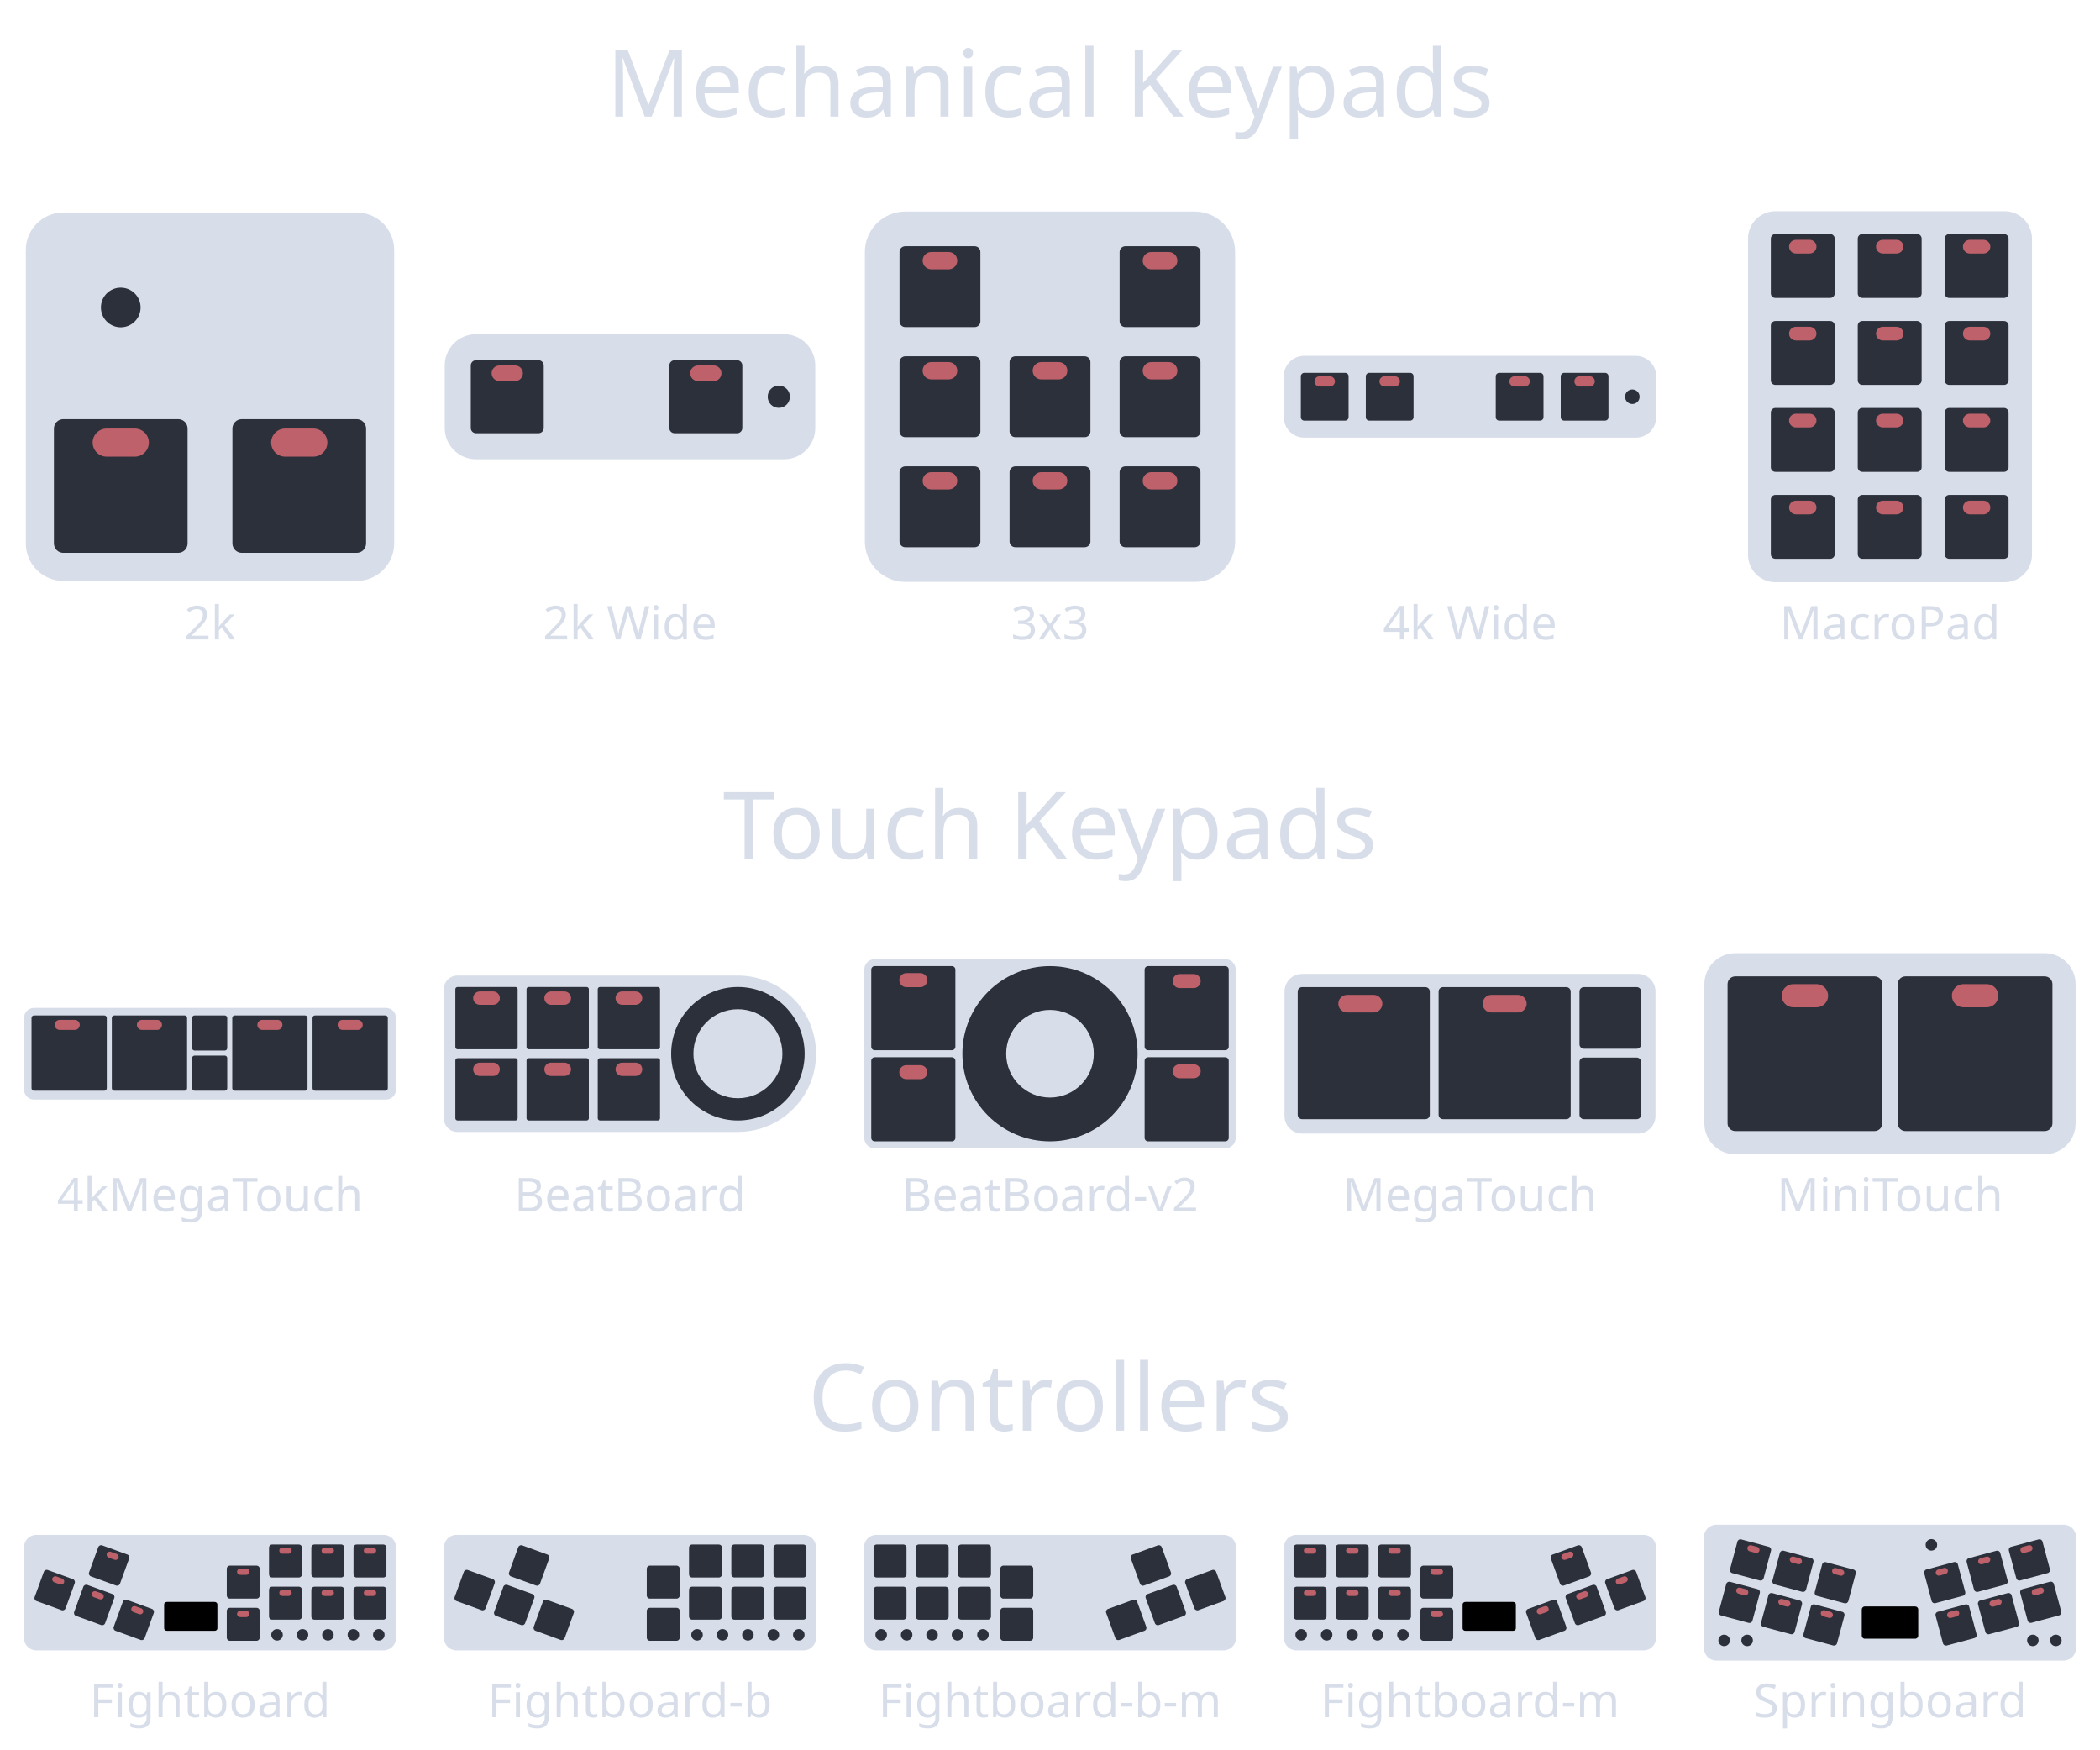
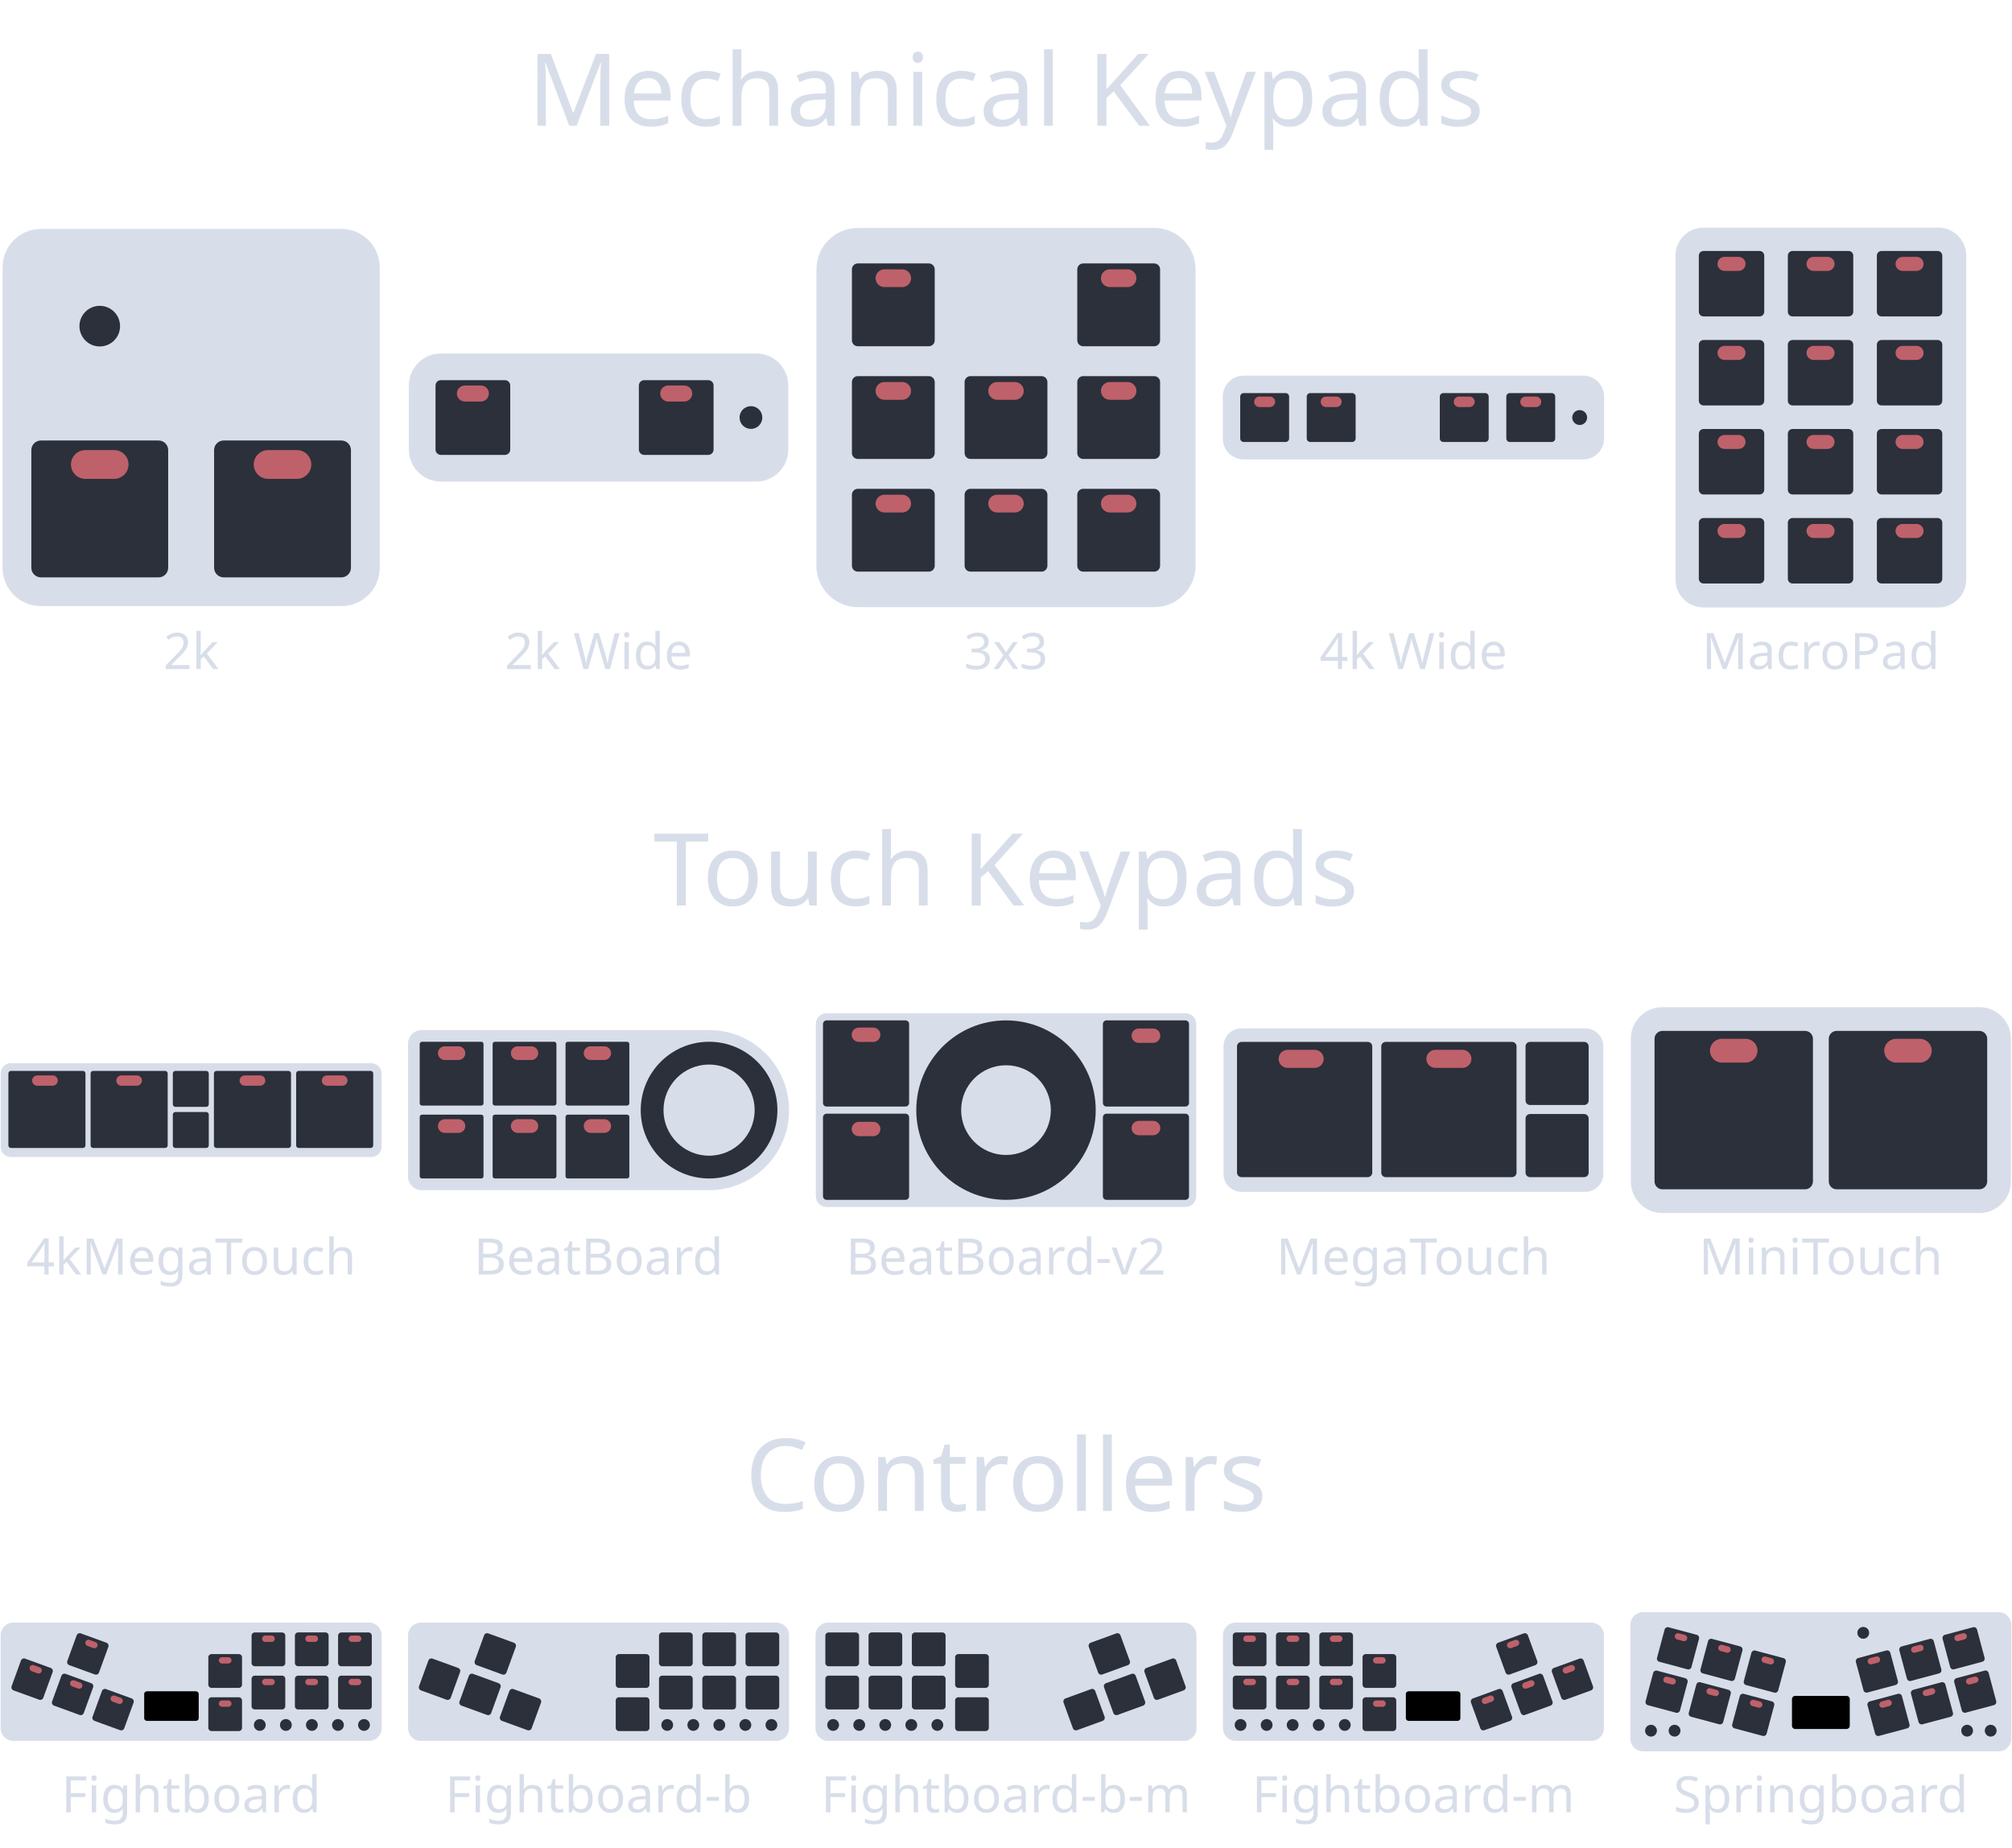
- <svg xmlns="http://www.w3.org/2000/svg" viewBox="0 0 900 749.837" width="900" height="749.837">
-   <text x="450" y="50" font-family="Nunito, sans-serif" font-size="40" fill="#d8dee9" text-anchor="middle">Mechanical Keypads</text>
-   <g transform="translate(10.0023,90) scale(1.06245)">
+ <svg xmlns="http://www.w3.org/2000/svg" viewBox="0 0 800 734.545" width="800" height="734.545">
+   <text x="400" y="50" font-family="Nunito, sans-serif" font-size="40" fill="#d8dee9" text-anchor="middle">Mechanical Keypads</text>
+   <g transform="translate(0.00220034,90) scale(1.00933)">
    <g transform="translate(-0,-0)">
      <g transform="translate(1,1)">
        <rect x="0" y="0" width="148.591" height="148.595" rx="15.118" ry="15.118" style="fill:#d8dee9;stroke:none" />
      </g>
      <g transform="translate(1,1)">
        <rect x="11.339" y="83.343" width="53.913" height="53.913" rx="3.78" ry="3.78" style="fill:#2b303b;stroke:none" />
        <rect x="83.339" y="83.343" width="53.913" height="53.913" rx="3.78" ry="3.78" style="fill:#2b303b;stroke:none" />
        <circle cx="38.295" cy="38.3" r="8" style="fill:#2b303b;stroke:none" />
      </g>
      <g transform="translate(1,1)">
        <rect x="26.957" y="87.123" width="22.677" height="11.339" rx="5.669" ry="5.669" style="fill:#bf616a;stroke:none" />
        <rect x="98.957" y="87.123" width="22.677" height="11.339" rx="5.669" ry="5.669" style="fill:#bf616a;stroke:none" />
      </g>
    </g>
  </g>
-   <text x="90" y="274" font-family="Nunito, sans-serif" font-size="20" fill="#d8dee9" text-anchor="middle">2k</text>
-   <g transform="translate(190,142.607) scale(0.591007)">
+   <text x="76" y="266" font-family="Nunito, sans-serif" font-size="20" fill="#d8dee9" text-anchor="middle">2k</text>
+   <g transform="translate(162,139.976) scale(0.561457)">
    <g transform="translate(-0,-0)">
      <rect x="1" y="1" width="268.724" height="90.7" rx="22.677" ry="22.677" style="fill:#d8dee9;stroke:none" />
      <g>
        <rect x="19.898" y="19.89" width="52.913" height="52.92" rx="3.78" ry="3.78" style="fill:#2b303b;stroke:none" />
        <rect x="163.897" y="19.89" width="52.914" height="52.92" rx="3.78" ry="3.78" style="fill:#2b303b;stroke:none" />
        <ellipse rx="8.059" ry="8.059" cx="243.268" cy="46.35" style="fill:#2b303b;stroke:none" />
      </g>
      <g>
        <rect x="35.016" y="23.67" width="22.677" height="11.339" rx="5.669" ry="5.669" style="fill:#bf616a;stroke:none" />
        <rect x="179.016" y="23.67" width="22.677" height="11.339" rx="5.669" ry="5.669" style="fill:#bf616a;stroke:none" />
      </g>
    </g>
  </g>
-   <text x="270" y="274" font-family="Nunito, sans-serif" font-size="20" fill="#d8dee9" text-anchor="middle">2k Wide</text>
-   <g transform="translate(370,90) scale(2.47566)">
+   <text x="238" y="266" font-family="Nunito, sans-serif" font-size="20" fill="#d8dee9" text-anchor="middle">2k Wide</text>
+   <g transform="translate(324,90) scale(2.35188)">
    <g transform="translate(-0,-0)">
      <rect x="29.525" y="64.73" width="64.1" height="64.1" ry="7" transform="translate(-29.2602,-64.46494)" style="fill:#d8dee9;stroke:none" />
      <g transform="translate(-29.2602,-64.46494)">
        <rect x="35.525" y="70.73" width="14" height="14" rx="1" ry="1" style="fill:#2b303b;stroke:none" />
        <rect x="73.625" y="70.73" width="14" height="14" rx="1" ry="1" style="fill:#2b303b;stroke:none" />
        <rect x="35.525" y="89.78" width="14" height="14" rx="1" ry="1" style="fill:#2b303b;stroke:none" />
        <rect x="54.575" y="89.78" width="14" height="14" rx="1" ry="1" style="fill:#2b303b;stroke:none" />
        <rect x="73.625" y="89.78" width="14" height="14" rx="1" ry="1" style="fill:#2b303b;stroke:none" />
        <rect x="35.525" y="108.83" width="14" height="14" rx="1" ry="1" style="fill:#2b303b;stroke:none" />
        <rect x="54.575" y="108.83" width="14" height="14" rx="1" ry="1" style="fill:#2b303b;stroke:none" />
        <rect x="73.625" y="108.83" width="14" height="14" rx="1" ry="1" style="fill:#2b303b;stroke:none" />
      </g>
      <g>
        <rect x="39.525" y="71.73" width="6" height="3" rx="1.5" ry="1.5" transform="translate(-29.2602,-64.46494)" style="fill:#bf616a;stroke:none" />
        <rect x="77.625" y="71.73" width="6" height="3" rx="1.5" ry="1.5" transform="translate(-29.2602,-64.46494)" style="fill:#bf616a;stroke:none" />
        <rect x="39.525" y="90.78" width="6" height="3" rx="1.5" ry="1.5" transform="translate(-29.2602,-64.46494)" style="fill:#bf616a;stroke:none" />
        <rect x="58.575" y="90.78" width="6" height="3" rx="1.5" ry="1.5" transform="translate(-29.2602,-64.46494)" style="fill:#bf616a;stroke:none" />
        <rect x="77.625" y="90.78" width="6" height="3" rx="1.5" ry="1.5" transform="translate(-29.2602,-64.46494)" style="fill:#bf616a;stroke:none" />
        <rect x="39.525" y="109.83" width="6" height="3" rx="1.5" ry="1.5" transform="translate(-29.2602,-64.46494)" style="fill:#bf616a;stroke:none" />
        <rect x="58.575" y="109.83" width="6" height="3" rx="1.5" ry="1.5" transform="translate(-29.2602,-64.46494)" style="fill:#bf616a;stroke:none" />
        <rect x="77.625" y="109.83" width="6" height="3" rx="1.5" ry="1.5" transform="translate(-29.2602,-64.46494)" style="fill:#bf616a;stroke:none" />
      </g>
    </g>
  </g>
-   <text x="450" y="274" font-family="Nunito, sans-serif" font-size="20" fill="#d8dee9" text-anchor="middle">3x3</text>
-   <g transform="translate(550,152.268) scale(0.386731)">
+   <text x="400" y="266" font-family="Nunito, sans-serif" font-size="20" fill="#d8dee9" text-anchor="middle">3x3</text>
+   <g transform="translate(486,149.155) scale(0.367394)">
    <g transform="translate(-0,-0)">
      <rect x="0.5" y="0.5" width="412.724" height="90.7" rx="22.677" ry="22.677" style="fill:#d8dee9;stroke:none" />
      <g>
        <rect x="19.398" y="19.39" width="52.913" height="52.92" rx="3.78" ry="3.78" style="fill:#2b303b;stroke:none" />
        <rect x="91.398" y="19.39" width="52.913" height="52.92" rx="3.78" ry="3.78" style="fill:#2b303b;stroke:none" />
        <rect x="235.397" y="19.39" width="52.914" height="52.92" rx="3.78" ry="3.78" style="fill:#2b303b;stroke:none" />
        <rect x="307.397" y="19.39" width="52.914" height="52.92" rx="3.78" ry="3.78" style="fill:#2b303b;stroke:none" />
        <ellipse rx="8.059" ry="8.059" cx="386.768" cy="45.85" style="fill:#2b303b;stroke:none" />
      </g>
      <g>
        <rect x="34.516" y="23.17" width="22.677" height="11.339" rx="5.669" ry="5.669" style="fill:#bf616a;stroke:none" />
        <rect x="106.516" y="23.17" width="22.677" height="11.339" rx="5.669" ry="5.669" style="fill:#bf616a;stroke:none" />
        <rect x="250.516" y="23.17" width="22.677" height="11.339" rx="5.669" ry="5.669" style="fill:#bf616a;stroke:none" />
        <rect x="322.516" y="23.17" width="22.677" height="11.339" rx="5.669" ry="5.669" style="fill:#bf616a;stroke:none" />
      </g>
    </g>
  </g>
-   <text x="630" y="274" font-family="Nunito, sans-serif" font-size="20" fill="#d8dee9" text-anchor="middle">4k Wide</text>
-   <g transform="translate(748.628,90) scale(0.517456)">
+   <text x="562" y="266" font-family="Nunito, sans-serif" font-size="20" fill="#d8dee9" text-anchor="middle">4k Wide</text>
+   <g transform="translate(665.696,90) scale(0.491583)">
    <g transform="translate(-0,-0)">
      <rect x="1" y="1" width="235.208" height="307.205" rx="22.677" ry="22.677" style="fill:#d8dee9;stroke:none" />
      <g transform="translate(0.5,0.5)">
        <rect x="19.397" y="19.398" width="52.913" height="52.917" rx="3.78" ry="3.78" style="fill:#2b303b;stroke:none" />
        <rect x="91.397" y="19.398" width="52.913" height="52.917" rx="3.78" ry="3.78" style="fill:#2b303b;stroke:none" />
        <rect x="163.397" y="19.398" width="52.913" height="52.917" rx="3.78" ry="3.78" style="fill:#2b303b;stroke:none" />
        <rect x="19.397" y="91.395" width="52.913" height="52.92" rx="3.78" ry="3.78" style="fill:#2b303b;stroke:none" />
        <rect x="91.397" y="91.395" width="52.913" height="52.92" rx="3.78" ry="3.78" style="fill:#2b303b;stroke:none" />
        <rect x="163.397" y="91.395" width="52.913" height="52.92" rx="3.78" ry="3.78" style="fill:#2b303b;stroke:none" />
        <rect x="19.397" y="163.395" width="52.913" height="52.92" rx="3.78" ry="3.78" style="fill:#2b303b;stroke:none" />
        <rect x="91.397" y="163.395" width="52.913" height="52.92" rx="3.78" ry="3.78" style="fill:#2b303b;stroke:none" />
        <rect x="163.397" y="163.395" width="52.913" height="52.92" rx="3.78" ry="3.78" style="fill:#2b303b;stroke:none" />
        <rect x="19.397" y="235.395" width="52.913" height="52.92" rx="3.78" ry="3.78" style="fill:#2b303b;stroke:none" />
        <rect x="91.397" y="235.395" width="52.913" height="52.92" rx="3.78" ry="3.78" style="fill:#2b303b;stroke:none" />
        <rect x="163.397" y="235.395" width="52.913" height="52.92" rx="3.78" ry="3.78" style="fill:#2b303b;stroke:none" />
      </g>
      <g transform="translate(0.5,0.5)">
        <rect x="34.515" y="24.178" width="22.677" height="11.339" rx="5.669" ry="5.669" style="fill:#bf616a;stroke:none" />
        <rect x="106.515" y="24.178" width="22.677" height="11.339" rx="5.669" ry="5.669" style="fill:#bf616a;stroke:none" />
        <rect x="178.515" y="24.178" width="22.677" height="11.339" rx="5.669" ry="5.669" style="fill:#bf616a;stroke:none" />
        <rect x="34.515" y="96.175" width="22.677" height="11.339" rx="5.669" ry="5.669" style="fill:#bf616a;stroke:none" />
        <rect x="106.515" y="96.175" width="22.677" height="11.339" rx="5.669" ry="5.669" style="fill:#bf616a;stroke:none" />
        <rect x="178.515" y="96.175" width="22.677" height="11.339" rx="5.669" ry="5.669" style="fill:#bf616a;stroke:none" />
        <rect x="34.515" y="168.175" width="22.677" height="11.339" rx="5.669" ry="5.669" style="fill:#bf616a;stroke:none" />
        <rect x="106.515" y="168.175" width="22.677" height="11.339" rx="5.669" ry="5.669" style="fill:#bf616a;stroke:none" />
        <rect x="178.515" y="168.175" width="22.677" height="11.339" rx="5.669" ry="5.669" style="fill:#bf616a;stroke:none" />
        <rect x="34.515" y="240.175" width="22.677" height="11.339" rx="5.669" ry="5.669" style="fill:#bf616a;stroke:none" />
        <rect x="106.516" y="240.175" width="22.677" height="11.339" rx="5.669" ry="5.669" style="fill:#bf616a;stroke:none" />
        <rect x="178.515" y="240.175" width="22.677" height="11.339" rx="5.669" ry="5.669" style="fill:#bf616a;stroke:none" />
      </g>
    </g>
  </g>
-   <text x="810" y="274" font-family="Nunito, sans-serif" font-size="20" fill="#d8dee9" text-anchor="middle">MacroPad</text>
-   <text x="450" y="368" font-family="Nunito, sans-serif" font-size="40" fill="#d8dee9" text-anchor="middle">Touch Keypads</text>
-   <g transform="translate(10,431.607) scale(0.28451)">
+   <text x="724" y="266" font-family="Nunito, sans-serif" font-size="20" fill="#d8dee9" text-anchor="middle">MacroPad</text>
+   <text x="400" y="360" font-family="Nunito, sans-serif" font-size="40" fill="#d8dee9" text-anchor="middle">Touch Keypads</text>
+   <g transform="translate(0,422.426) scale(0.270285)">
    <g transform="translate(-0,-0)">
      <g transform="translate(69.0315,-1053.49)">
        <rect x="-68.032" y="1054.49" width="560.37" height="138.06" rx="15.118" ry="15.118" style="fill:#d8dee9;stroke:none" />
        <rect x="-56.693" y="1065.83" width="113.386" height="113.38" rx="3.78" ry="3.78" style="fill:#2b303b;stroke:none" />
        <rect x="64.252" y="1065.83" width="113.386" height="113.38" rx="3.78" ry="3.78" style="fill:#2b303b;stroke:none" />
        <rect x="185.197" y="1065.83" width="52.913" height="52.91" rx="3.78" ry="3.78" style="fill:#2b303b;stroke:none" />
        <rect x="185.197" y="1126.3" width="52.913" height="52.91" rx="3.78" ry="3.78" style="fill:#2b303b;stroke:none" />
        <rect x="314.7" y="12.34" width="113.386" height="113.38" rx="3.78" ry="3.78" transform="translate(-69.0315,1053.49)" style="fill:#2b303b;stroke:none" />
        <rect x="435.645" y="12.34" width="113.386" height="113.38" rx="3.78" ry="3.78" transform="translate(-69.0315,1053.49)" style="fill:#2b303b;stroke:none" />
        <rect x="-21.812" y="1072.499" width="37.795" height="15.118" rx="7.559" ry="7.559" style="fill:#bf616a;stroke:none" />
        <rect x="102.047" y="1072.499" width="37.795" height="15.118" rx="7.559" ry="7.559" style="fill:#bf616a;stroke:none" />
        <rect x="352.496" y="19.009" width="37.795" height="15.118" rx="7.559" ry="7.559" transform="translate(-69.0315,1053.49)" style="fill:#bf616a;stroke:none" />
        <rect x="473.441" y="19.009" width="37.795" height="15.118" rx="7.559" ry="7.559" transform="translate(-69.0315,1053.49)" style="fill:#bf616a;stroke:none" />
      </g>
    </g>
  </g>
-   <text x="90" y="519.062" font-family="Nunito, sans-serif" font-size="20" fill="#d8dee9" text-anchor="middle">4kMegaTouch</text>
-   <g transform="translate(190,417.778) scale(0.252294)">
+   <text x="76" y="506.709" font-family="Nunito, sans-serif" font-size="20" fill="#d8dee9" text-anchor="middle">4kMegaTouch</text>
+   <g transform="translate(162,409.289) scale(0.239679)">
    <g transform="translate(-0,-0)">
      <path x="0" y="0" width="632.181" height="265.567" rx="0" ry="0" d="M 22.677,0 H 499.397 A 132.784,132.784 45 0 1 632.181,132.784 132.783,132.783 135 0 1 499.398,265.567 H 22.677 A 22.677,22.677 45 0 1 0,242.89 V 22.677 A 22.677,22.677 135 0 1 22.677,0 Z" transform="translate(1,1)" style="fill:#d8dee9;stroke:none" />
      <g>
        <rect x="20.398" y="20.398" width="105.827" height="105.827" rx="3.78" ry="3.78" style="fill:#2b303b;stroke:none" />
        <rect x="141.343" y="20.398" width="105.827" height="105.827" rx="3.78" ry="3.78" style="fill:#2b303b;stroke:none" />
        <rect x="262.288" y="20.398" width="105.827" height="105.827" rx="3.78" ry="3.78" style="fill:#2b303b;stroke:none" />
        <rect x="262.288" y="141.343" width="105.827" height="105.827" rx="3.78" ry="3.78" style="fill:#2b303b;stroke:none" />
        <rect x="141.343" y="141.343" width="105.827" height="105.827" rx="3.78" ry="3.78" style="fill:#2b303b;stroke:none" />
        <rect x="20.398" y="141.343" width="105.827" height="105.827" rx="3.78" ry="3.78" style="fill:#2b303b;stroke:none" />
        <path d="M 500.398,20.396 A 113.386,113.386 0 0 0 387.012,133.783 113.386,113.386 0 0 0 500.398,247.17 113.386,113.386 0 0 0 613.783,133.783 113.386,113.386 0 0 0 500.398,20.396 Z m 0,37.797 a 75.591,75.591 0 0 1 75.59,75.59 75.591,75.591 0 0 1 -75.59,75.592 75.591,75.591 0 0 1 -75.592,-75.592 75.591,75.591 0 0 1 75.592,-75.59 z" style="fill:#2b303b;stroke:none" />
      </g>
      <g>
        <rect x="50.634" y="27.957" width="45.354" height="22.677" rx="11.339" ry="11.339" style="fill:#bf616a;stroke:none" />
        <rect x="171.579" y="27.957" width="45.354" height="22.677" rx="11.339" ry="11.339" style="fill:#bf616a;stroke:none" />
        <rect x="292.524" y="27.957" width="45.354" height="22.677" rx="11.339" ry="11.339" style="fill:#bf616a;stroke:none" />
        <rect x="292.524" y="148.902" width="45.354" height="22.677" rx="11.339" ry="11.339" style="fill:#bf616a;stroke:none" />
        <rect x="171.579" y="148.902" width="45.354" height="22.677" rx="11.339" ry="11.339" style="fill:#bf616a;stroke:none" />
        <rect x="50.634" y="148.902" width="45.354" height="22.677" rx="11.339" ry="11.339" style="fill:#bf616a;stroke:none" />
      </g>
    </g>
  </g>
-   <text x="270" y="519.062" font-family="Nunito, sans-serif" font-size="20" fill="#d8dee9" text-anchor="middle">BeatBoard</text>
-   <g transform="translate(370,410.581) scale(0.397387)">
+   <text x="238" y="506.709" font-family="Nunito, sans-serif" font-size="20" fill="#d8dee9" text-anchor="middle">BeatBoard</text>
+   <g transform="translate(324,402.452) scale(0.377518)">
    <g transform="translate(-0,-0)">
      <rect x="1" y="1" width="400.63" height="204.094" rx="11.339" ry="11.339" style="fill:#d8dee9;stroke:none" />
      <g>
        <path d="m 201.314,8.559 a 94.488,94.488 0 0 0 -94.488,94.488 94.488,94.488 0 0 0 94.488,94.488 94.488,94.488 0 0 0 94.489,-94.488 94.488,94.488 0 0 0 -94.489,-94.488 z m 0,47.245 a 47.244,47.244 0 0 1 47.245,47.243 47.244,47.244 0 0 1 -47.245,47.243 47.244,47.244 0 0 1 -47.244,-47.243 47.244,47.244 0 0 1 47.244,-47.243 z" style="fill:#2b303b;stroke:none" />
        <rect x="8.559" y="8.559" width="90.709" height="90.709" rx="3.78" ry="3.78" style="fill:#2b303b;stroke:none" />
        <rect x="8.559" y="106.827" width="90.709" height="90.709" rx="3.78" ry="3.78" style="fill:#2b303b;stroke:none" />
        <rect x="303.362" y="8.559" width="90.709" height="90.709" rx="3.78" ry="3.78" style="fill:#2b303b;stroke:none" />
        <rect x="303.362" y="106.827" width="90.709" height="90.709" rx="3.78" ry="3.78" style="fill:#2b303b;stroke:none" />
      </g>
      <g>
        <rect x="38.795" y="16.118" width="30.236" height="15.118" rx="7.559" ry="7.559" style="fill:#bf616a;stroke:none" />
        <rect x="38.795" y="115.386" width="30.236" height="15.118" rx="7.559" ry="7.559" style="fill:#bf616a;stroke:none" />
        <rect x="333.599" y="17.118" width="30.236" height="15.118" rx="7.559" ry="7.559" style="fill:#bf616a;stroke:none" />
        <rect x="333.599" y="114.386" width="30.236" height="15.118" rx="7.559" ry="7.559" style="fill:#bf616a;stroke:none" />
      </g>
    </g>
  </g>
-   <text x="450" y="519.062" font-family="Nunito, sans-serif" font-size="20" fill="#d8dee9" text-anchor="middle">BeatBoard-v2</text>
-   <g transform="translate(550,416.818) scale(0.499251)">
+   <text x="400" y="506.709" font-family="Nunito, sans-serif" font-size="20" fill="#d8dee9" text-anchor="middle">BeatBoard-v2</text>
+   <g transform="translate(486,408.377) scale(0.474289)">
    <g transform="translate(-0,-0)">
      <g transform="translate(69.0315,-1053.49)">
        <rect x="-68.032" y="1054.49" width="318.48" height="137.06" rx="15.118" ry="15.118" style="fill:#d8dee9;stroke:none" />
        <rect x="-56.693" y="1065.83" width="113.386" height="113.38" rx="3.78" ry="3.78" style="fill:#2b303b;stroke:none" />
        <rect x="64.252" y="1065.83" width="113.386" height="113.38" rx="3.78" ry="3.78" style="fill:#2b303b;stroke:none" />
        <rect x="185.197" y="1065.83" width="52.913" height="52.91" rx="3.78" ry="3.78" style="fill:#2b303b;stroke:none" />
        <rect x="185.197" y="1126.3" width="52.913" height="52.91" rx="3.78" ry="3.78" style="fill:#2b303b;stroke:none" />
        <rect x="-21.812" y="1072.499" width="37.795" height="15.118" rx="7.559" ry="7.559" style="fill:#bf616a;stroke:none" />
        <rect x="102.047" y="1072.499" width="37.795" height="15.118" rx="7.559" ry="7.559" style="fill:#bf616a;stroke:none" />
      </g>
    </g>
  </g>
-   <text x="630" y="519.062" font-family="Nunito, sans-serif" font-size="20" fill="#d8dee9" text-anchor="middle">MegaTouch</text>
-   <g transform="translate(730,408) scale(0.877109)">
+   <text x="562" y="506.709" font-family="Nunito, sans-serif" font-size="20" fill="#d8dee9" text-anchor="middle">MegaTouch</text>
+   <g transform="translate(648,400) scale(0.833254)">
    <g transform="translate(-0,-0)">
      <g>
        <rect x="0.5" y="0.5" width="181.417" height="98.26" rx="15.118" ry="15.118" style="fill:#d8dee9;stroke:none" />
        <rect x="11.839" y="11.83" width="75.591" height="75.59" rx="3.78" ry="3.78" style="fill:#2b303b;stroke:none" />
        <rect x="94.988" y="11.83" width="75.591" height="75.59" rx="3.78" ry="3.78" style="fill:#2b303b;stroke:none" />
        <rect x="38.295" y="15.61" width="22.677" height="11.339" rx="5.669" ry="5.669" style="fill:#bf616a;stroke:none" />
        <rect x="121.445" y="15.61" width="22.677" height="11.339" rx="5.669" ry="5.669" style="fill:#bf616a;stroke:none" />
      </g>
    </g>
  </g>
-   <text x="810" y="519.062" font-family="Nunito, sans-serif" font-size="20" fill="#d8dee9" text-anchor="middle">MiniTouch</text>
-   <text x="450" y="613.062" font-family="Nunito, sans-serif" font-size="40" fill="#d8dee9" text-anchor="middle">Controllers</text>
-   <g transform="translate(10,657.425) scale(0.265781)">
+   <text x="724" y="506.709" font-family="Nunito, sans-serif" font-size="20" fill="#d8dee9" text-anchor="middle">MiniTouch</text>
+   <text x="400" y="600.709" font-family="Nunito, sans-serif" font-size="40" fill="#d8dee9" text-anchor="middle">Controllers</text>
+   <g transform="translate(0,644.853) scale(0.252492)">
    <g transform="translate(-0,-0)">
      <rect x="1" y="1" width="600" height="186.31" rx="20" ry="20" style="fill:#d8dee9;stroke:none" />
      <g transform="translate(1,1)">
        <rect x="226.062" y="108.15" width="85.863" height="46.585" rx="4.531" ry="3.999" style="fill:#000000;stroke:none" />
      </g>
      <g transform="translate(1,1)">
        <rect x="327.043" y="49.576" width="53.09" height="53.219" rx="5" ry="5" style="fill:#2b303b;stroke:none" />
        <rect x="395.159" y="15.519" width="53.09" height="53.219" rx="5" ry="5" style="fill:#2b303b;stroke:none" />
        <rect x="463.403" y="15.459" width="53.09" height="53.219" rx="5" ry="5" style="fill:#2b303b;stroke:none" />
        <rect x="531.389" y="15.523" width="53.09" height="53.219" rx="5" ry="5" style="fill:#2b303b;stroke:none" />
        <rect x="531.389" y="83.509" width="53.09" height="53.219" rx="5" ry="5" style="fill:#2b303b;stroke:none" />
        <rect x="463.403" y="83.574" width="53.09" height="53.219" rx="5" ry="5" style="fill:#2b303b;stroke:none" />
        <rect x="395.159" y="83.51" width="53.09" height="53.219" rx="5" ry="5" style="fill:#2b303b;stroke:none" />
        <rect x="327.043" y="117.567" width="53.09" height="53.219" rx="5" ry="5" style="fill:#2b303b;stroke:none" />
        <rect x="186.728" y="41.631" width="53.09" height="53.219" rx="5" ry="5" transform="rotate(20)" style="fill:#2b303b;stroke:none" />
        <rect x="118.614" y="40.876" width="53.09" height="53.219" rx="5" ry="5" transform="rotate(20)" style="fill:#2b303b;stroke:none" />
        <rect x="50.506" y="40.137" width="53.09" height="53.219" rx="5" ry="5" transform="rotate(20)" style="fill:#2b303b;stroke:none" />
        <rect x="119.366" y="-27.225" width="53.09" height="53.219" rx="5" ry="5" transform="rotate(20)" style="fill:#2b303b;stroke:none" />
        <ellipse rx="9.3" ry="9.29" cx="572.204" cy="161.181" style="fill:#2b303b;stroke:none" />
        <ellipse rx="9.3" ry="9.29" cx="408.116" cy="161.181" style="fill:#2b303b;stroke:none" />
        <ellipse rx="9.3" ry="9.29" cx="449.179" cy="161.181" style="fill:#2b303b;stroke:none" />
        <ellipse rx="9.3" ry="9.29" cx="490.144" cy="161.181" style="fill:#2b303b;stroke:none" />
        <ellipse rx="9.3" ry="9.29" cx="531.174" cy="161.181" style="fill:#2b303b;stroke:none" />
      </g>
      <g transform="translate(1,1)">
        <rect x="343.588" y="54.447" width="20" height="10" rx="5" ry="5" style="fill:#bf616a;stroke:none" />
        <rect x="411.704" y="20.39" width="20" height="10" rx="5" ry="5" style="fill:#bf616a;stroke:none" />
        <rect x="479.819" y="20.394" width="20" height="10" rx="5" ry="5" style="fill:#bf616a;stroke:none" />
        <rect x="547.934" y="20.394" width="20" height="10" rx="5" ry="5" style="fill:#bf616a;stroke:none" />
        <rect x="547.934" y="88.509" width="20" height="10" rx="5" ry="5" style="fill:#bf616a;stroke:none" />
        <rect x="479.819" y="88.509" width="20" height="10" rx="5" ry="5" style="fill:#bf616a;stroke:none" />
        <rect x="411.703" y="88.51" width="20" height="10" rx="5" ry="5" style="fill:#bf616a;stroke:none" />
        <rect x="343.588" y="122.567" width="20" height="10" rx="5" ry="5" style="fill:#bf616a;stroke:none" />
        <rect x="135.911" y="-22.225" width="20" height="10" rx="5" ry="5" transform="rotate(20)" style="fill:#bf616a;stroke:none" />
        <rect x="135.159" y="45.876" width="20" height="10" rx="5" ry="5" transform="rotate(20)" style="fill:#bf616a;stroke:none" />
        <rect x="67.051" y="45.137" width="20" height="10" rx="5" ry="5" transform="rotate(20)" style="fill:#bf616a;stroke:none" />
        <rect x="203.273" y="46.631" width="20" height="10" rx="5" ry="5" transform="rotate(20)" style="fill:#bf616a;stroke:none" />
      </g>
    </g>
  </g>
-   <text x="90" y="735.837" font-family="Nunito, sans-serif" font-size="20" fill="#d8dee9" text-anchor="middle">Fightboard</text>
-   <g transform="translate(190,657.425) scale(0.265781)">
+   <text x="76" y="720.545" font-family="Nunito, sans-serif" font-size="20" fill="#d8dee9" text-anchor="middle">Fightboard</text>
+   <g transform="translate(162,644.853) scale(0.252492)">
    <g transform="translate(-0,-0)">
      <rect x="1" y="1" width="600" height="186.31" rx="20" ry="20" style="fill:#d8dee9;stroke:none" />
      <g transform="translate(1,1)">
        <rect x="327.043" y="49.576" width="53.09" height="53.219" rx="5" ry="5" style="fill:#2b303b;stroke:none" />
        <rect x="395.159" y="15.519" width="53.09" height="53.219" rx="5" ry="5" style="fill:#2b303b;stroke:none" />
        <rect x="463.403" y="15.459" width="53.09" height="53.219" rx="5" ry="5" style="fill:#2b303b;stroke:none" />
        <rect x="531.389" y="15.523" width="53.09" height="53.219" rx="5" ry="5" style="fill:#2b303b;stroke:none" />
        <rect x="531.389" y="83.509" width="53.09" height="53.219" rx="5" ry="5" style="fill:#2b303b;stroke:none" />
        <rect x="463.403" y="83.574" width="53.09" height="53.219" rx="5" ry="5" style="fill:#2b303b;stroke:none" />
        <rect x="395.159" y="83.51" width="53.09" height="53.219" rx="5" ry="5" style="fill:#2b303b;stroke:none" />
        <rect x="327.043" y="117.567" width="53.09" height="53.219" rx="5" ry="5" style="fill:#2b303b;stroke:none" />
        <rect x="186.728" y="41.631" width="53.09" height="53.219" rx="5" ry="5" transform="rotate(20)" style="fill:#2b303b;stroke:none" />
        <rect x="118.614" y="40.876" width="53.09" height="53.219" rx="5" ry="5" transform="rotate(20)" style="fill:#2b303b;stroke:none" />
        <rect x="50.506" y="40.137" width="53.09" height="53.219" rx="5" ry="5" transform="rotate(20)" style="fill:#2b303b;stroke:none" />
        <rect x="119.366" y="-27.225" width="53.09" height="53.219" rx="5" ry="5" transform="rotate(20)" style="fill:#2b303b;stroke:none" />
        <ellipse rx="9.3" ry="9.29" cx="572.204" cy="161.181" style="fill:#2b303b;stroke:none" />
        <ellipse rx="9.3" ry="9.29" cx="408.116" cy="161.181" style="fill:#2b303b;stroke:none" />
        <ellipse rx="9.3" ry="9.29" cx="449.179" cy="161.181" style="fill:#2b303b;stroke:none" />
        <ellipse rx="9.3" ry="9.29" cx="490.144" cy="161.181" style="fill:#2b303b;stroke:none" />
        <ellipse rx="9.3" ry="9.29" cx="531.174" cy="161.181" style="fill:#2b303b;stroke:none" />
      </g>
    </g>
  </g>
-   <text x="270" y="735.837" font-family="Nunito, sans-serif" font-size="20" fill="#d8dee9" text-anchor="middle">Fightboard-b</text>
-   <g transform="translate(370,657.425) scale(0.265781)">
+   <text x="238" y="720.545" font-family="Nunito, sans-serif" font-size="20" fill="#d8dee9" text-anchor="middle">Fightboard-b</text>
+   <g transform="translate(324,644.853) scale(0.252492)">
    <g transform="translate(-0,-0)">
      <rect x="-601" y="1" width="600" height="186.31" rx="20" ry="20" transform="scale(-1,1)" style="fill:#d8dee9;stroke:none" />
      <g transform="translate(1,1)">
        <rect x="-272.957" y="49.576" width="53.09" height="53.219" rx="5" ry="5" transform="scale(-1,1)" style="fill:#2b303b;stroke:none" />
        <rect x="-204.841" y="15.519" width="53.09" height="53.219" rx="5" ry="5" transform="scale(-1,1)" style="fill:#2b303b;stroke:none" />
        <rect x="-136.597" y="15.459" width="53.09" height="53.219" rx="5" ry="5" transform="scale(-1,1)" style="fill:#2b303b;stroke:none" />
        <rect x="-68.611" y="15.523" width="53.09" height="53.219" rx="5" ry="5" transform="scale(-1,1)" style="fill:#2b303b;stroke:none" />
        <rect x="-68.611" y="83.509" width="53.09" height="53.219" rx="5" ry="5" transform="scale(-1,1)" style="fill:#2b303b;stroke:none" />
        <rect x="-136.597" y="83.574" width="53.09" height="53.219" rx="5" ry="5" transform="scale(-1,1)" style="fill:#2b303b;stroke:none" />
        <rect x="-204.841" y="83.51" width="53.09" height="53.219" rx="5" ry="5" transform="scale(-1,1)" style="fill:#2b303b;stroke:none" />
        <rect x="-272.957" y="117.567" width="53.09" height="53.219" rx="5" ry="5" transform="scale(-1,1)" style="fill:#2b303b;stroke:none" />
        <rect x="-377.088" y="246.843" width="53.09" height="53.219" rx="5" ry="5" transform="matrix(-0.9396926,0.3420201,0.3420201,0.9396926,0,0)" style="fill:#2b303b;stroke:none" />
        <rect x="-445.201" y="246.088" width="53.09" height="53.219" rx="5" ry="5" transform="matrix(-0.9396926,0.3420201,0.3420201,0.9396926,0,0)" style="fill:#2b303b;stroke:none" />
        <rect x="-513.31" y="245.349" width="53.09" height="53.219" rx="5" ry="5" transform="matrix(-0.9396926,0.3420201,0.3420201,0.9396926,0,0)" style="fill:#2b303b;stroke:none" />
        <rect x="-444.45" y="177.987" width="53.09" height="53.219" rx="5" ry="5" transform="matrix(-0.9396926,0.3420201,0.3420201,0.9396926,0,0)" style="fill:#2b303b;stroke:none" />
        <ellipse rx="9.3" ry="9.29" cx="191.884" cy="161.181" style="fill:#2b303b;stroke:none" />
        <ellipse rx="9.3" ry="9.29" cx="27.796" cy="161.181" style="fill:#2b303b;stroke:none" />
        <ellipse rx="9.3" ry="9.29" cx="68.858" cy="161.181" style="fill:#2b303b;stroke:none" />
        <ellipse rx="9.3" ry="9.29" cx="109.823" cy="161.181" style="fill:#2b303b;stroke:none" />
        <ellipse rx="9.3" ry="9.29" cx="150.853" cy="161.181" style="fill:#2b303b;stroke:none" />
      </g>
    </g>
  </g>
-   <text x="450" y="735.837" font-family="Nunito, sans-serif" font-size="20" fill="#d8dee9" text-anchor="middle">Fightboard-b-m</text>
-   <g transform="translate(550,657.425) scale(0.265781)">
+   <text x="400" y="720.545" font-family="Nunito, sans-serif" font-size="20" fill="#d8dee9" text-anchor="middle">Fightboard-b-m</text>
+   <g transform="translate(486,644.853) scale(0.252492)">
    <g transform="translate(-0,-0)">
      <rect x="-601" y="1" width="600" height="186.31" rx="20" ry="20" transform="scale(-1,1)" style="fill:#d8dee9;stroke:none" />
      <g transform="translate(1,1)">
        <rect x="-373.938" y="108.15" width="85.863" height="46.585" rx="4.531" ry="3.999" transform="scale(-1,1)" style="fill:#000000;stroke:none" />
      </g>
      <g transform="translate(1,1)">
        <rect x="-272.957" y="49.576" width="53.09" height="53.219" rx="5" ry="5" transform="scale(-1,1)" style="fill:#2b303b;stroke:none" />
        <rect x="-204.841" y="15.519" width="53.09" height="53.219" rx="5" ry="5" transform="scale(-1,1)" style="fill:#2b303b;stroke:none" />
        <rect x="-136.597" y="15.459" width="53.09" height="53.219" rx="5" ry="5" transform="scale(-1,1)" style="fill:#2b303b;stroke:none" />
        <rect x="-68.611" y="15.523" width="53.09" height="53.219" rx="5" ry="5" transform="scale(-1,1)" style="fill:#2b303b;stroke:none" />
        <rect x="-68.611" y="83.509" width="53.09" height="53.219" rx="5" ry="5" transform="scale(-1,1)" style="fill:#2b303b;stroke:none" />
        <rect x="-136.597" y="83.574" width="53.09" height="53.219" rx="5" ry="5" transform="scale(-1,1)" style="fill:#2b303b;stroke:none" />
        <rect x="-204.841" y="83.51" width="53.09" height="53.219" rx="5" ry="5" transform="scale(-1,1)" style="fill:#2b303b;stroke:none" />
        <rect x="-272.957" y="117.567" width="53.09" height="53.219" rx="5" ry="5" transform="scale(-1,1)" style="fill:#2b303b;stroke:none" />
        <rect x="-377.088" y="246.843" width="53.09" height="53.219" rx="5" ry="5" transform="matrix(-0.9396926,0.3420201,0.3420201,0.9396926,0,0)" style="fill:#2b303b;stroke:none" />
        <rect x="-445.201" y="246.088" width="53.09" height="53.219" rx="5" ry="5" transform="matrix(-0.9396926,0.3420201,0.3420201,0.9396926,0,0)" style="fill:#2b303b;stroke:none" />
        <rect x="-513.31" y="245.349" width="53.09" height="53.219" rx="5" ry="5" transform="matrix(-0.9396926,0.3420201,0.3420201,0.9396926,0,0)" style="fill:#2b303b;stroke:none" />
        <rect x="-444.45" y="177.987" width="53.09" height="53.219" rx="5" ry="5" transform="matrix(-0.9396926,0.3420201,0.3420201,0.9396926,0,0)" style="fill:#2b303b;stroke:none" />
        <ellipse rx="9.3" ry="9.29" cx="191.884" cy="161.181" style="fill:#2b303b;stroke:none" />
        <ellipse rx="9.3" ry="9.29" cx="27.796" cy="161.181" style="fill:#2b303b;stroke:none" />
        <ellipse rx="9.3" ry="9.29" cx="68.858" cy="161.181" style="fill:#2b303b;stroke:none" />
        <ellipse rx="9.3" ry="9.29" cx="109.823" cy="161.181" style="fill:#2b303b;stroke:none" />
        <ellipse rx="9.3" ry="9.29" cx="150.853" cy="161.181" style="fill:#2b303b;stroke:none" />
      </g>
      <g transform="translate(1,1)">
        <rect x="-256.412" y="54.447" width="20" height="10" rx="5" ry="5" transform="scale(-1,1)" style="fill:#bf616a;stroke:none" />
        <rect x="-188.296" y="20.39" width="20" height="10" rx="5" ry="5" transform="scale(-1,1)" style="fill:#bf616a;stroke:none" />
        <rect x="-120.181" y="20.394" width="20" height="10" rx="5" ry="5" transform="scale(-1,1)" style="fill:#bf616a;stroke:none" />
        <rect x="-52.066" y="20.394" width="20" height="10" rx="5" ry="5" transform="scale(-1,1)" style="fill:#bf616a;stroke:none" />
        <rect x="-52.066" y="88.509" width="20" height="10" rx="5" ry="5" transform="scale(-1,1)" style="fill:#bf616a;stroke:none" />
        <rect x="-120.181" y="88.509" width="20" height="10" rx="5" ry="5" transform="scale(-1,1)" style="fill:#bf616a;stroke:none" />
        <rect x="-188.297" y="88.51" width="20" height="10" rx="5" ry="5" transform="scale(-1,1)" style="fill:#bf616a;stroke:none" />
        <rect x="-256.412" y="122.567" width="20" height="10" rx="5" ry="5" transform="scale(-1,1)" style="fill:#bf616a;stroke:none" />
        <rect x="-427.905" y="182.987" width="20" height="10" rx="5" ry="5" transform="matrix(-0.9396926,0.3420201,0.3420201,0.9396926,0,0)" style="fill:#bf616a;stroke:none" />
        <rect x="-428.656" y="251.088" width="20" height="10" rx="5" ry="5" transform="matrix(-0.9396926,0.3420201,0.3420201,0.9396926,0,0)" style="fill:#bf616a;stroke:none" />
        <rect x="-496.765" y="250.349" width="20" height="10" rx="5" ry="5" transform="matrix(-0.9396926,0.3420201,0.3420201,0.9396926,0,0)" style="fill:#bf616a;stroke:none" />
        <rect x="-360.543" y="251.843" width="20" height="10" rx="5" ry="5" transform="matrix(-0.9396926,0.3420201,0.3420201,0.9396926,0,0)" style="fill:#bf616a;stroke:none" />
      </g>
    </g>
  </g>
-   <text x="630" y="735.837" font-family="Nunito, sans-serif" font-size="20" fill="#d8dee9" text-anchor="middle">Fightboard-m</text>
-   <g transform="translate(730,653.062) scale(0.265717)">
+   <text x="562" y="720.545" font-family="Nunito, sans-serif" font-size="20" fill="#d8dee9" text-anchor="middle">Fightboard-m</text>
+   <g transform="translate(648,640.709) scale(0.252431)">
    <g transform="translate(-0,-0)">
      <rect x="1" y="1" width="600.145" height="219.193" rx="20" ry="20" style="fill:#d8dee9;stroke:none" />
      <g>
        <rect x="255.543" y="132.851" width="91.059" height="52.091" rx="5" ry="5" style="fill:#000000;stroke:none" />
      </g>
      <g>
        <rect x="-116.544" y="8.102" width="56.119" height="56.253" rx="5" ry="5" transform="matrix(-0.9659258,-0.258819,-0.258819,0.9659258,0,0)" style="fill:#2b303b;stroke:none" />
        <rect x="-187.376" y="8.024" width="56.119" height="56.253" rx="5" ry="5" transform="matrix(-0.9659258,-0.258819,-0.258819,0.9659258,0,0)" style="fill:#2b303b;stroke:none" />
        <rect x="323.561" y="234.559" width="56.119" height="56.253" rx="5" ry="5" transform="rotate(-15)" style="fill:#2b303b;stroke:none" />
        <rect x="-258.066" y="78.717" width="56.119" height="56.253" rx="5" ry="5" transform="matrix(-0.9659258,-0.258819,-0.258819,0.9659258,0,0)" style="fill:#2b303b;stroke:none" />
        <rect x="-187.233" y="78.792" width="56.119" height="56.253" rx="5" ry="5" transform="matrix(-0.9659258,-0.258819,-0.258819,0.9659258,0,0)" style="fill:#2b303b;stroke:none" />
        <rect x="-116.828" y="78.792" width="56.119" height="56.253" rx="5" ry="5" transform="matrix(-0.9659258,-0.258819,-0.258819,0.9659258,0,0)" style="fill:#2b303b;stroke:none" />
        <rect x="323.561" y="163.87" width="56.119" height="56.253" rx="5" ry="5" transform="rotate(-15)" style="fill:#2b303b;stroke:none" />
        <rect x="394.395" y="163.944" width="56.119" height="56.253" rx="5" ry="5" transform="rotate(-15)" style="fill:#2b303b;stroke:none" />
        <rect x="464.941" y="163.875" width="56.119" height="56.253" rx="5" ry="5" transform="rotate(-15)" style="fill:#2b303b;stroke:none" />
        <rect x="464.943" y="234.559" width="56.119" height="56.253" rx="5" ry="5" transform="rotate(-15)" style="fill:#2b303b;stroke:none" />
        <rect x="394.391" y="234.646" width="56.119" height="56.253" rx="5" ry="5" transform="rotate(-15)" style="fill:#2b303b;stroke:none" />
        <rect x="-258.067" y="8.179" width="56.119" height="56.253" rx="5" ry="5" transform="matrix(-0.9659258,-0.258819,-0.258819,0.9659258,0,0)" style="fill:#2b303b;stroke:none" />
        <ellipse rx="9.302" ry="9.302" cx="33.542" cy="187.652" style="fill:#2b303b;stroke:none" />
        <ellipse rx="9.302" ry="9.302" cx="70.625" cy="187.652" style="fill:#2b303b;stroke:none" />
        <ellipse rx="9.302" ry="9.302" cx="531.47" cy="187.652" style="fill:#2b303b;stroke:none" />
        <ellipse rx="9.302" ry="9.302" cx="568.578" cy="187.652" style="fill:#2b303b;stroke:none" />
        <ellipse rx="9.302" ry="9.302" cx="367.842" cy="33.54" style="fill:#2b303b;stroke:none" />
      </g>
      <g>
        <rect x="-240.008" y="13.179" width="20" height="10" rx="5" ry="5" transform="matrix(-0.9659258,-0.258819,-0.258819,0.9659258,0,0)" style="fill:#bf616a;stroke:none" />
        <rect x="-169.316" y="13.024" width="20" height="10" rx="5" ry="5" transform="matrix(-0.9659258,-0.258819,-0.258819,0.9659258,0,0)" style="fill:#bf616a;stroke:none" />
        <rect x="-98.484" y="13.102" width="20" height="10" rx="5" ry="5" transform="matrix(-0.9659258,-0.258819,-0.258819,0.9659258,0,0)" style="fill:#bf616a;stroke:none" />
        <rect x="-98.768" y="83.792" width="20" height="10" rx="5" ry="5" transform="matrix(-0.9659258,-0.258819,-0.258819,0.9659258,0,0)" style="fill:#bf616a;stroke:none" />
        <rect x="-169.174" y="83.792" width="20" height="10" rx="5" ry="5" transform="matrix(-0.9659258,-0.258819,-0.258819,0.9659258,0,0)" style="fill:#bf616a;stroke:none" />
        <rect x="-240.007" y="83.717" width="20" height="10" rx="5" ry="5" transform="matrix(-0.9659258,-0.258819,-0.258819,0.9659258,0,0)" style="fill:#bf616a;stroke:none" />
        <rect x="341.621" y="168.87" width="20" height="10" rx="5" ry="5" transform="rotate(-15)" style="fill:#bf616a;stroke:none" />
        <rect x="412.454" y="168.944" width="20" height="10" rx="5" ry="5" transform="rotate(-15)" style="fill:#bf616a;stroke:none" />
        <rect x="483.001" y="168.875" width="20" height="10" rx="5" ry="5" transform="rotate(-15)" style="fill:#bf616a;stroke:none" />
        <rect x="341.621" y="239.559" width="20" height="10" rx="5" ry="5" transform="rotate(-15)" style="fill:#bf616a;stroke:none" />
        <rect x="412.451" y="239.646" width="20" height="10" rx="5" ry="5" transform="rotate(-15)" style="fill:#bf616a;stroke:none" />
        <rect x="483.002" y="239.559" width="20" height="10" rx="5" ry="5" transform="rotate(-15)" style="fill:#bf616a;stroke:none" />
      </g>
    </g>
  </g>
-   <text x="810" y="735.837" font-family="Nunito, sans-serif" font-size="20" fill="#d8dee9" text-anchor="middle">Springboard</text>
+   <text x="724" y="720.545" font-family="Nunito, sans-serif" font-size="20" fill="#d8dee9" text-anchor="middle">Springboard</text>
</svg>
